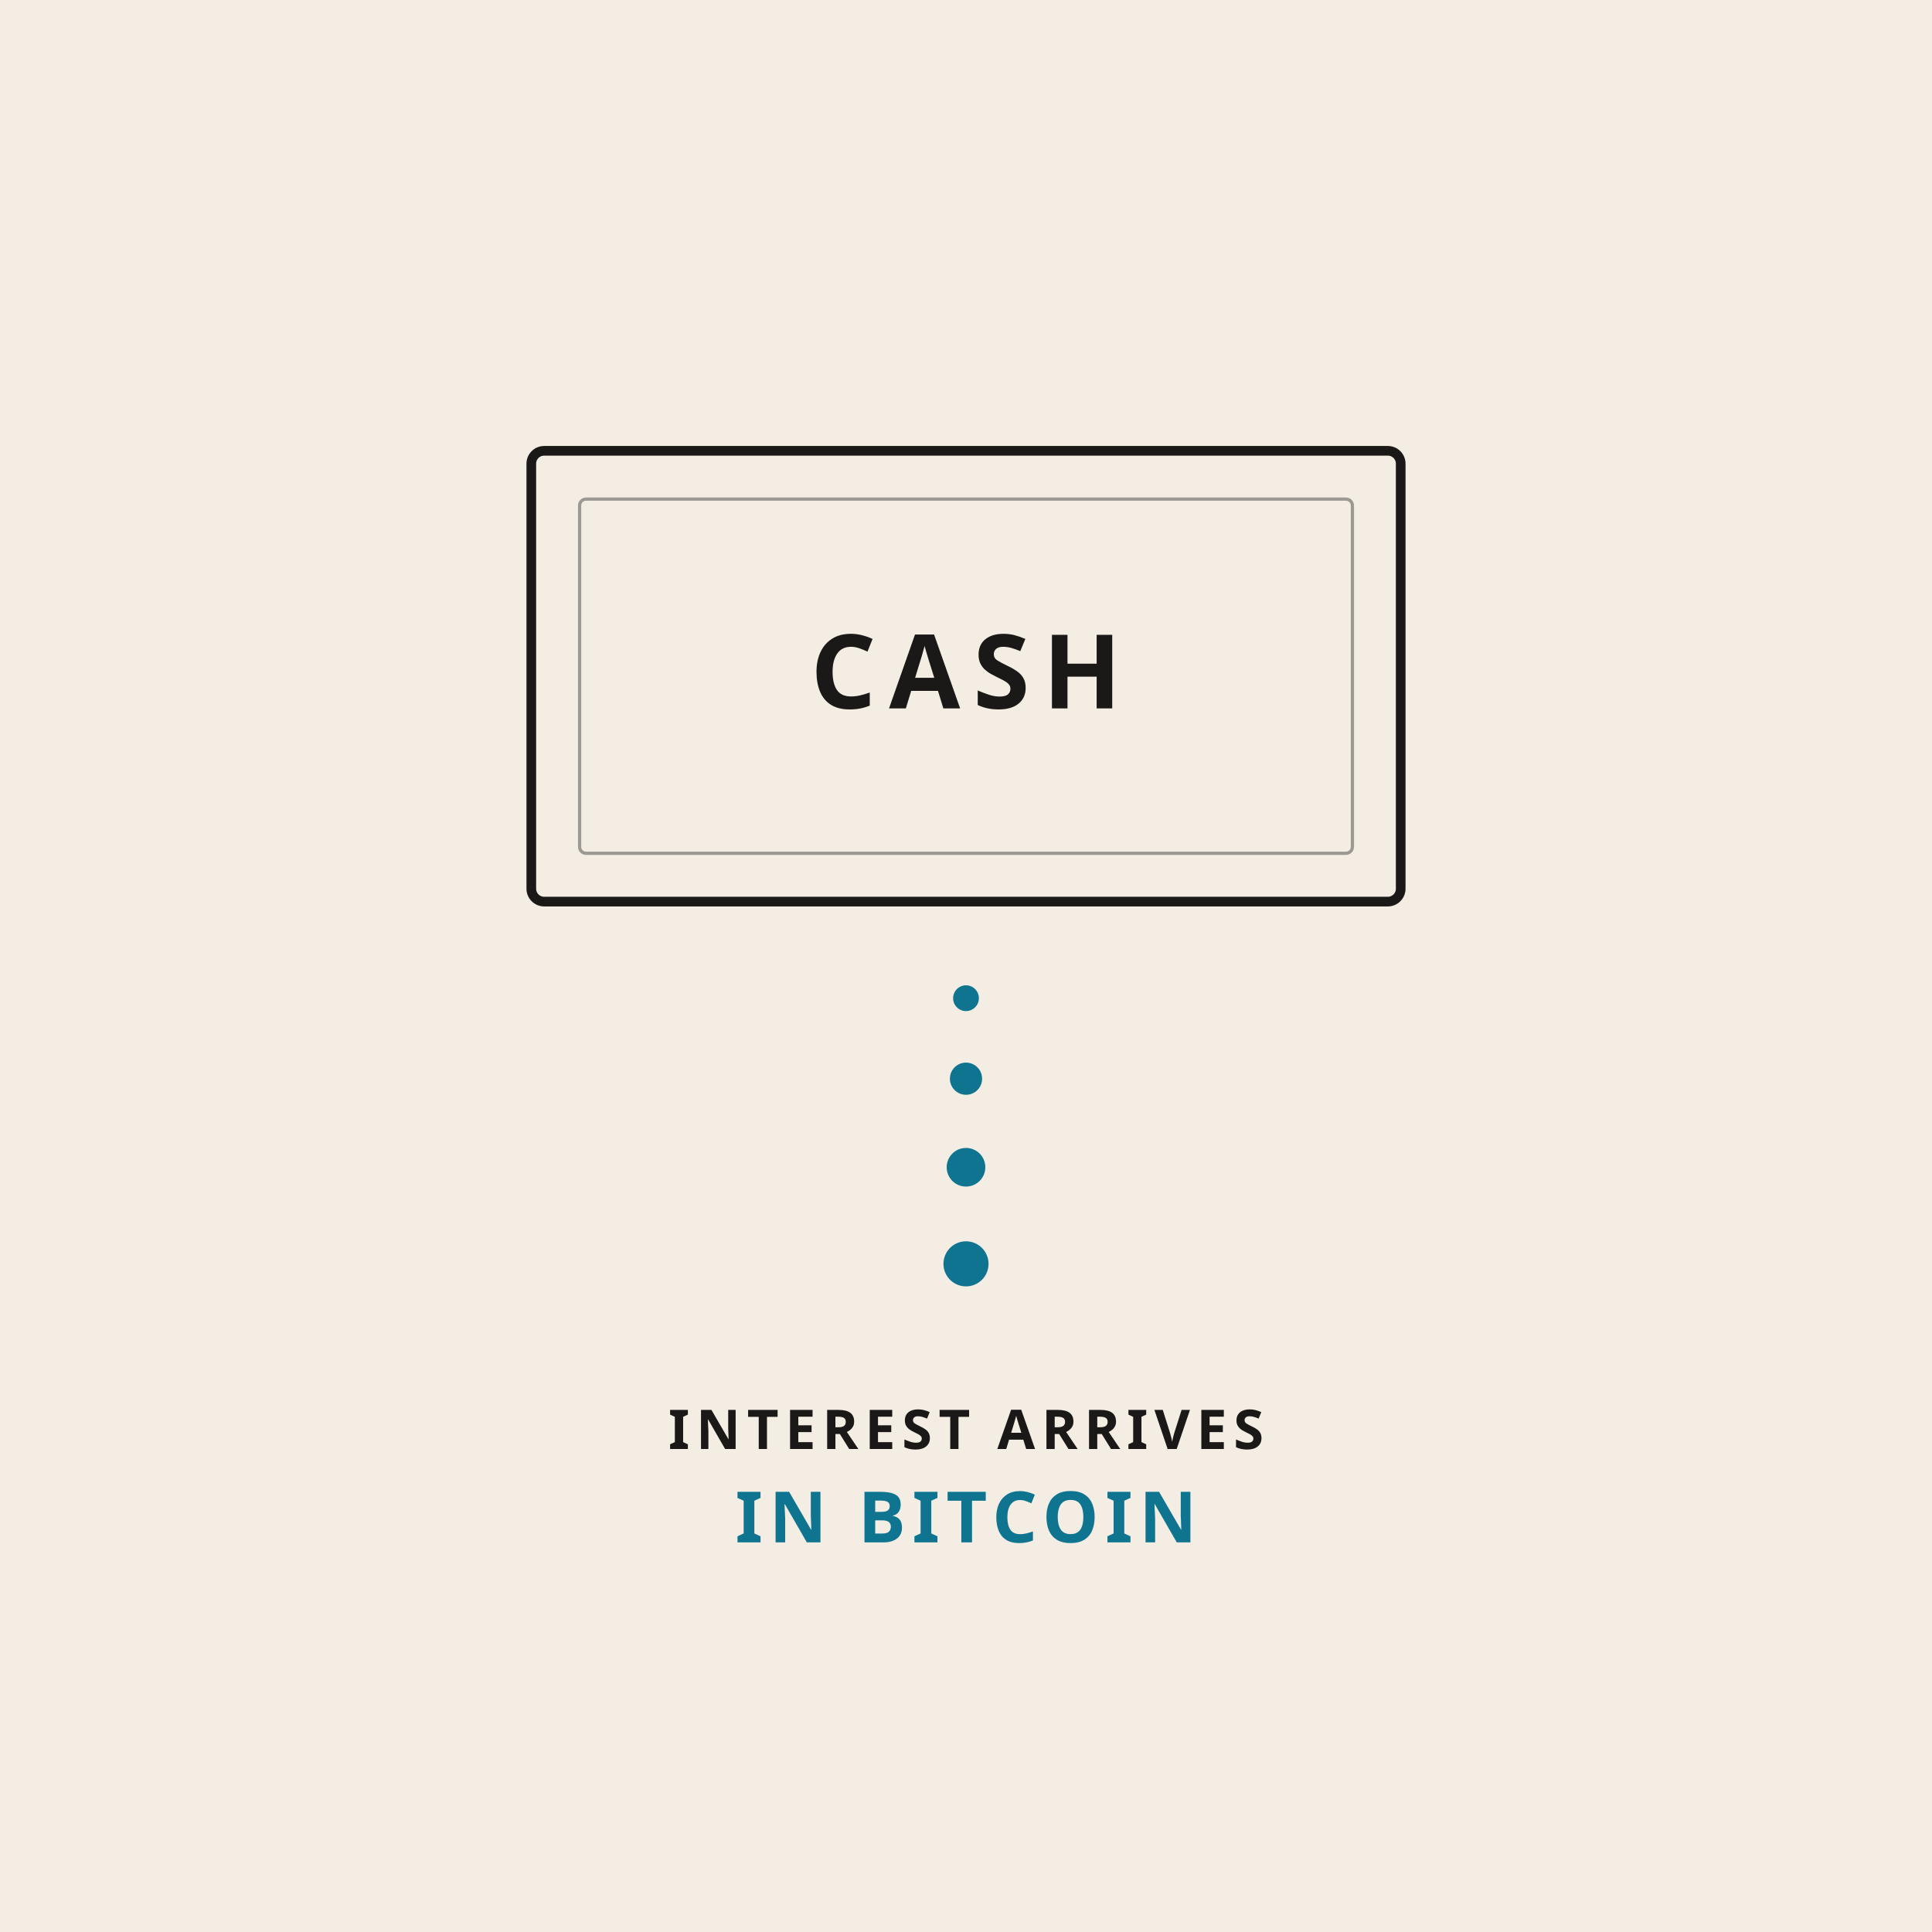
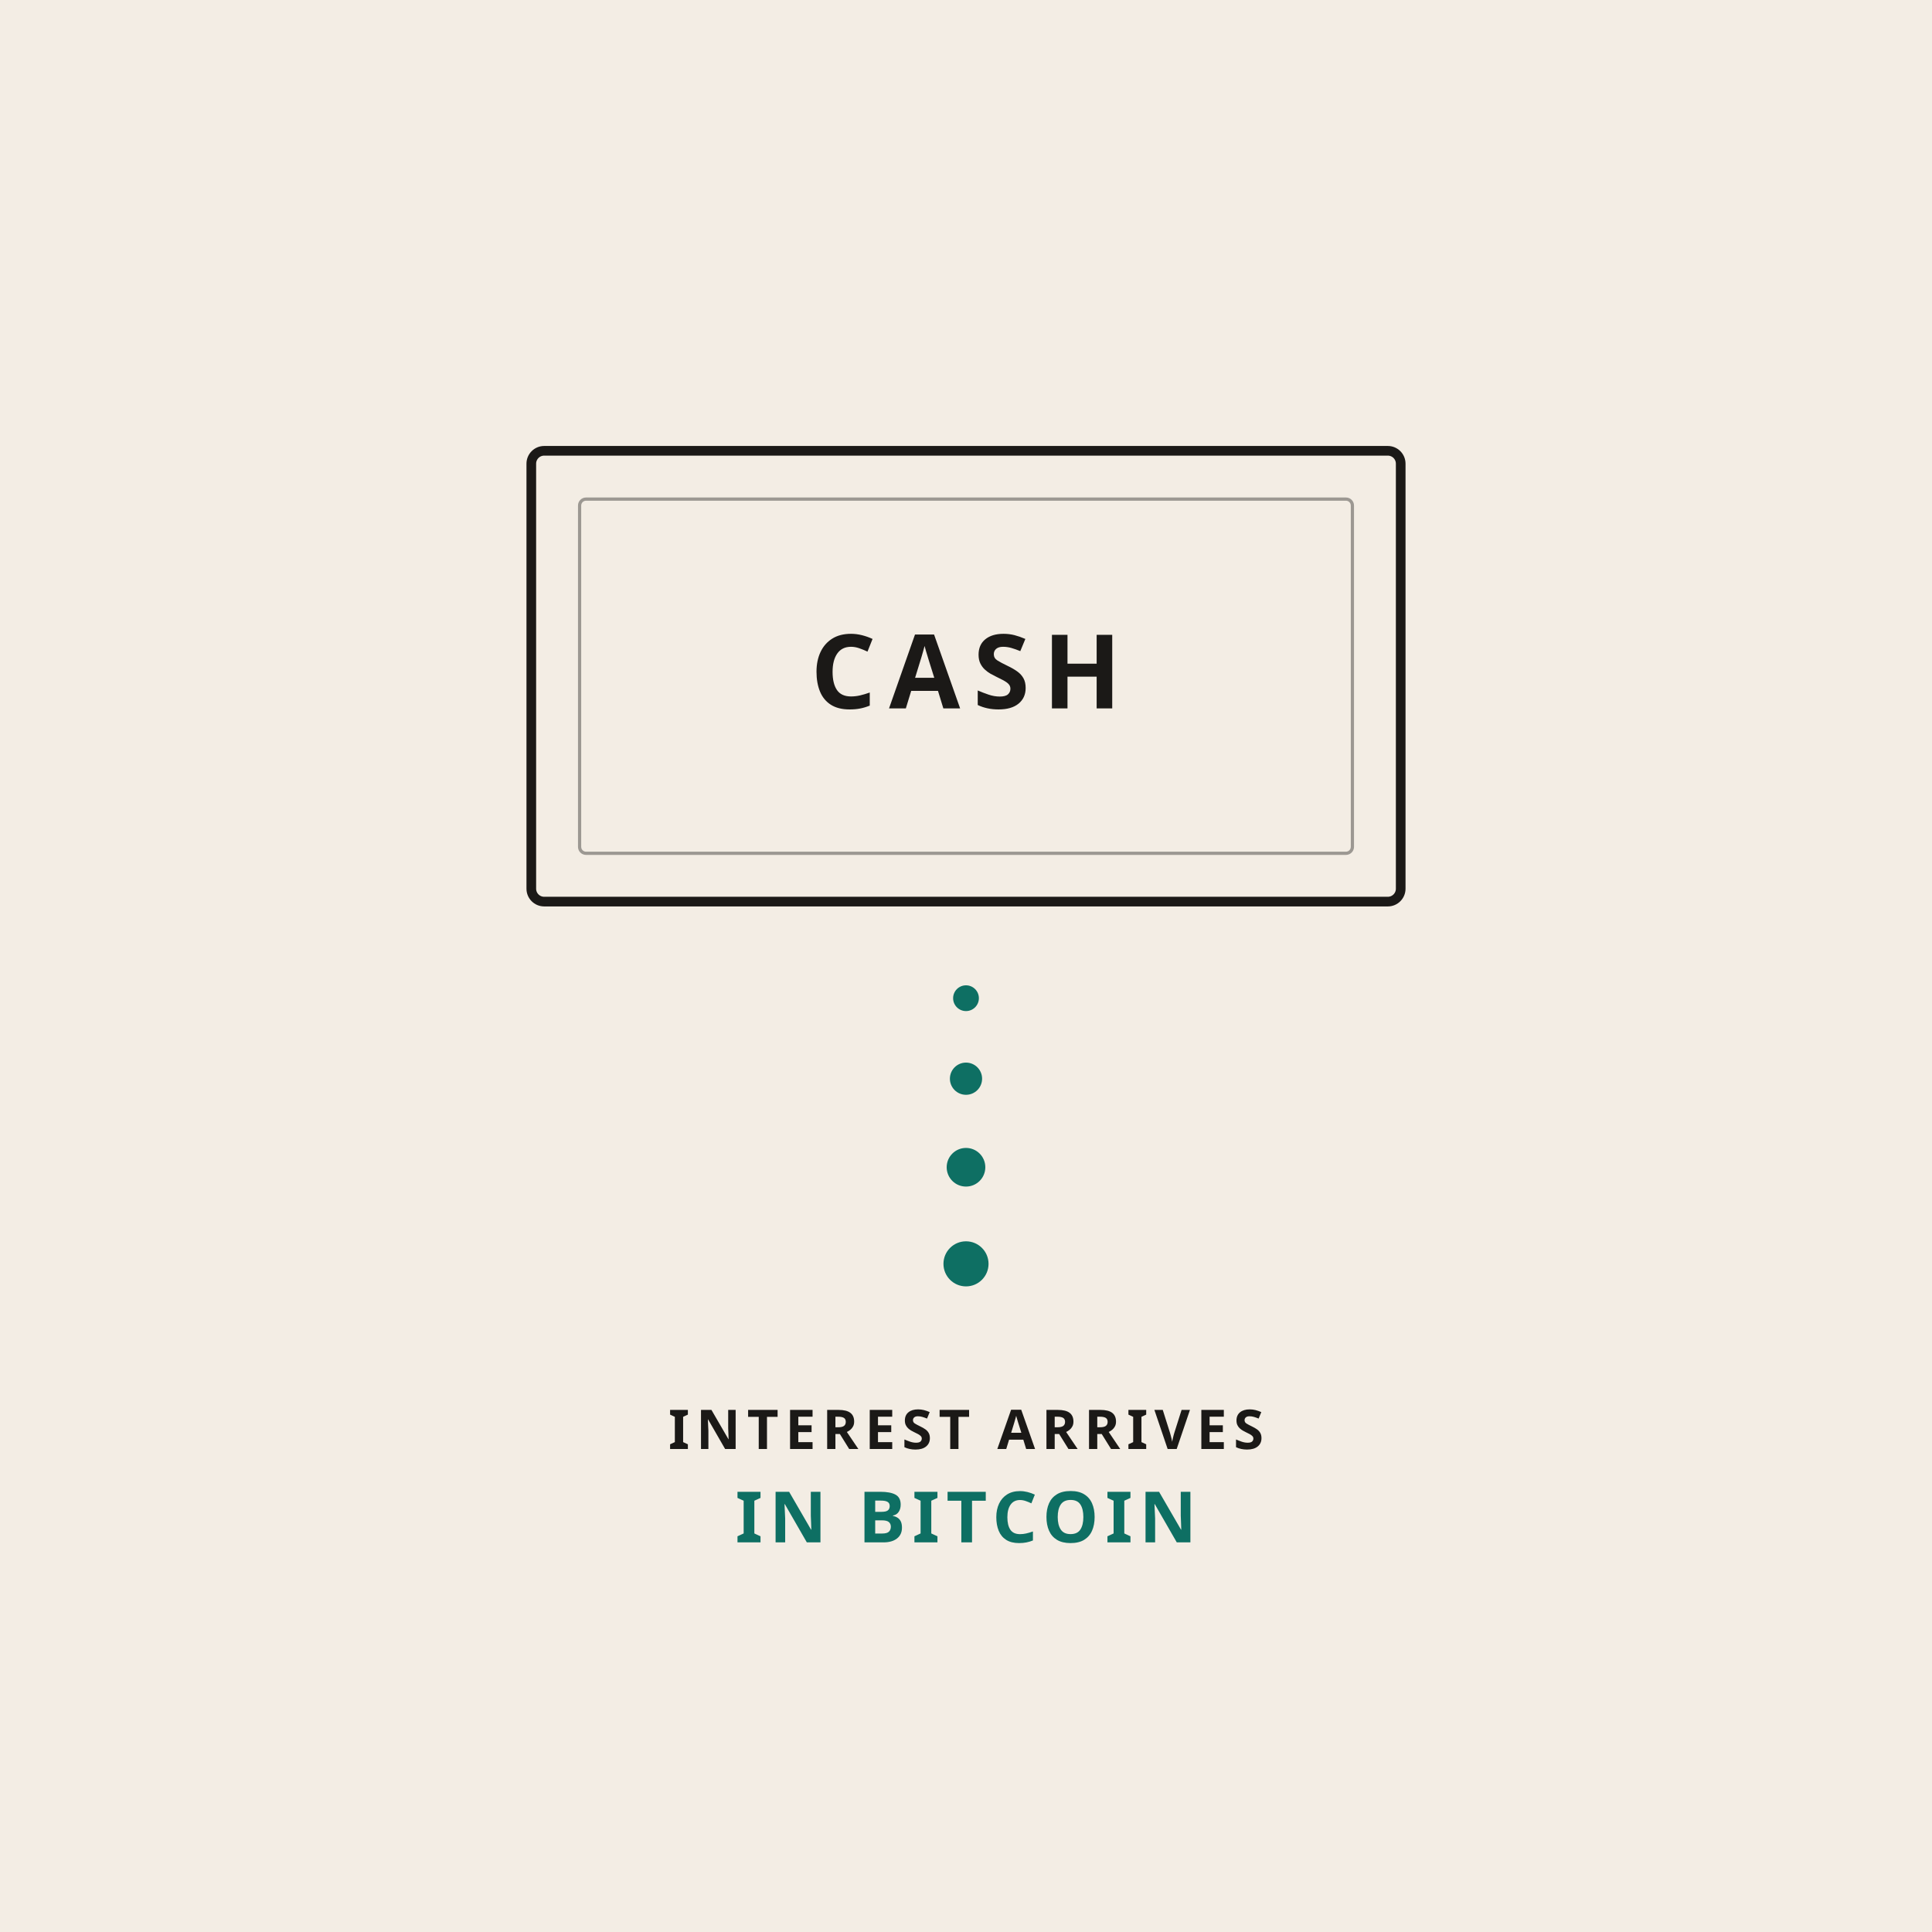
<svg xmlns="http://www.w3.org/2000/svg" width="1200" height="1200" viewBox="0 0 1200 1200" fill="none">
-   <style id="normaltown-theme">.f-bg{fill:#F3EDE4}.s-bg{stroke:#F3EDE4}.f-ink{fill:#1B1917}.s-ink{stroke:#1B1917}.f-ac{fill:#0E7490}.s-ac{stroke:#0E7490}@media (prefers-color-scheme:dark){.f-bg{fill:#141210}.s-bg{stroke:#141210}.f-ink{fill:#F7F3EC}.s-ink{stroke:#F7F3EC}.f-ac{fill:#2DD4FF}.s-ac{stroke:#2DD4FF}}</style>
+   <style id="normaltown-theme">.f-bg{fill:#F3EDE4}.s-bg{stroke:#F3EDE4}.f-ink{fill:#1B1917}.s-ink{stroke:#1B1917}.f-ac{fill:#0E6F63}.s-ac{stroke:#0E6F63}@media (prefers-color-scheme:dark){.f-bg{fill:#141210}.s-bg{stroke:#141210}.f-ink{fill:#F7F3EC}.s-ink{stroke:#F7F3EC}.f-ac{fill:#4FC7B4}.s-ac{stroke:#4FC7B4}}</style>
  <rect class="f-bg" width="1200" height="1200" />
  <rect class="s-ink" x="330" y="280" width="540" height="280" rx="8" stroke-width="6" />
  <rect class="s-ink" x="360" y="310" width="480" height="220" rx="4" stroke-width="2" stroke-opacity="0.4" />
  <text class="f-ink" x="600" y="440" font-family="Manrope" font-size="64" font-weight="800" letter-spacing="8" text-anchor="middle">CASH</text>
  <circle class="f-ac" cx="600" cy="620" r="8" />
  <circle class="f-ac" cx="600" cy="670" r="10" />
  <circle class="f-ac" cx="600" cy="725" r="12" />
  <circle class="f-ac" cx="600" cy="785" r="14" />
  <text class="f-ink" x="600" y="900" font-family="Manrope" font-size="34" font-weight="700" letter-spacing="4" text-anchor="middle">INTEREST ARRIVES</text>
  <text class="f-ac" x="600" y="958" font-family="Manrope" font-size="44" font-weight="800" letter-spacing="4" text-anchor="middle">IN BITCOIN</text>
</svg>
